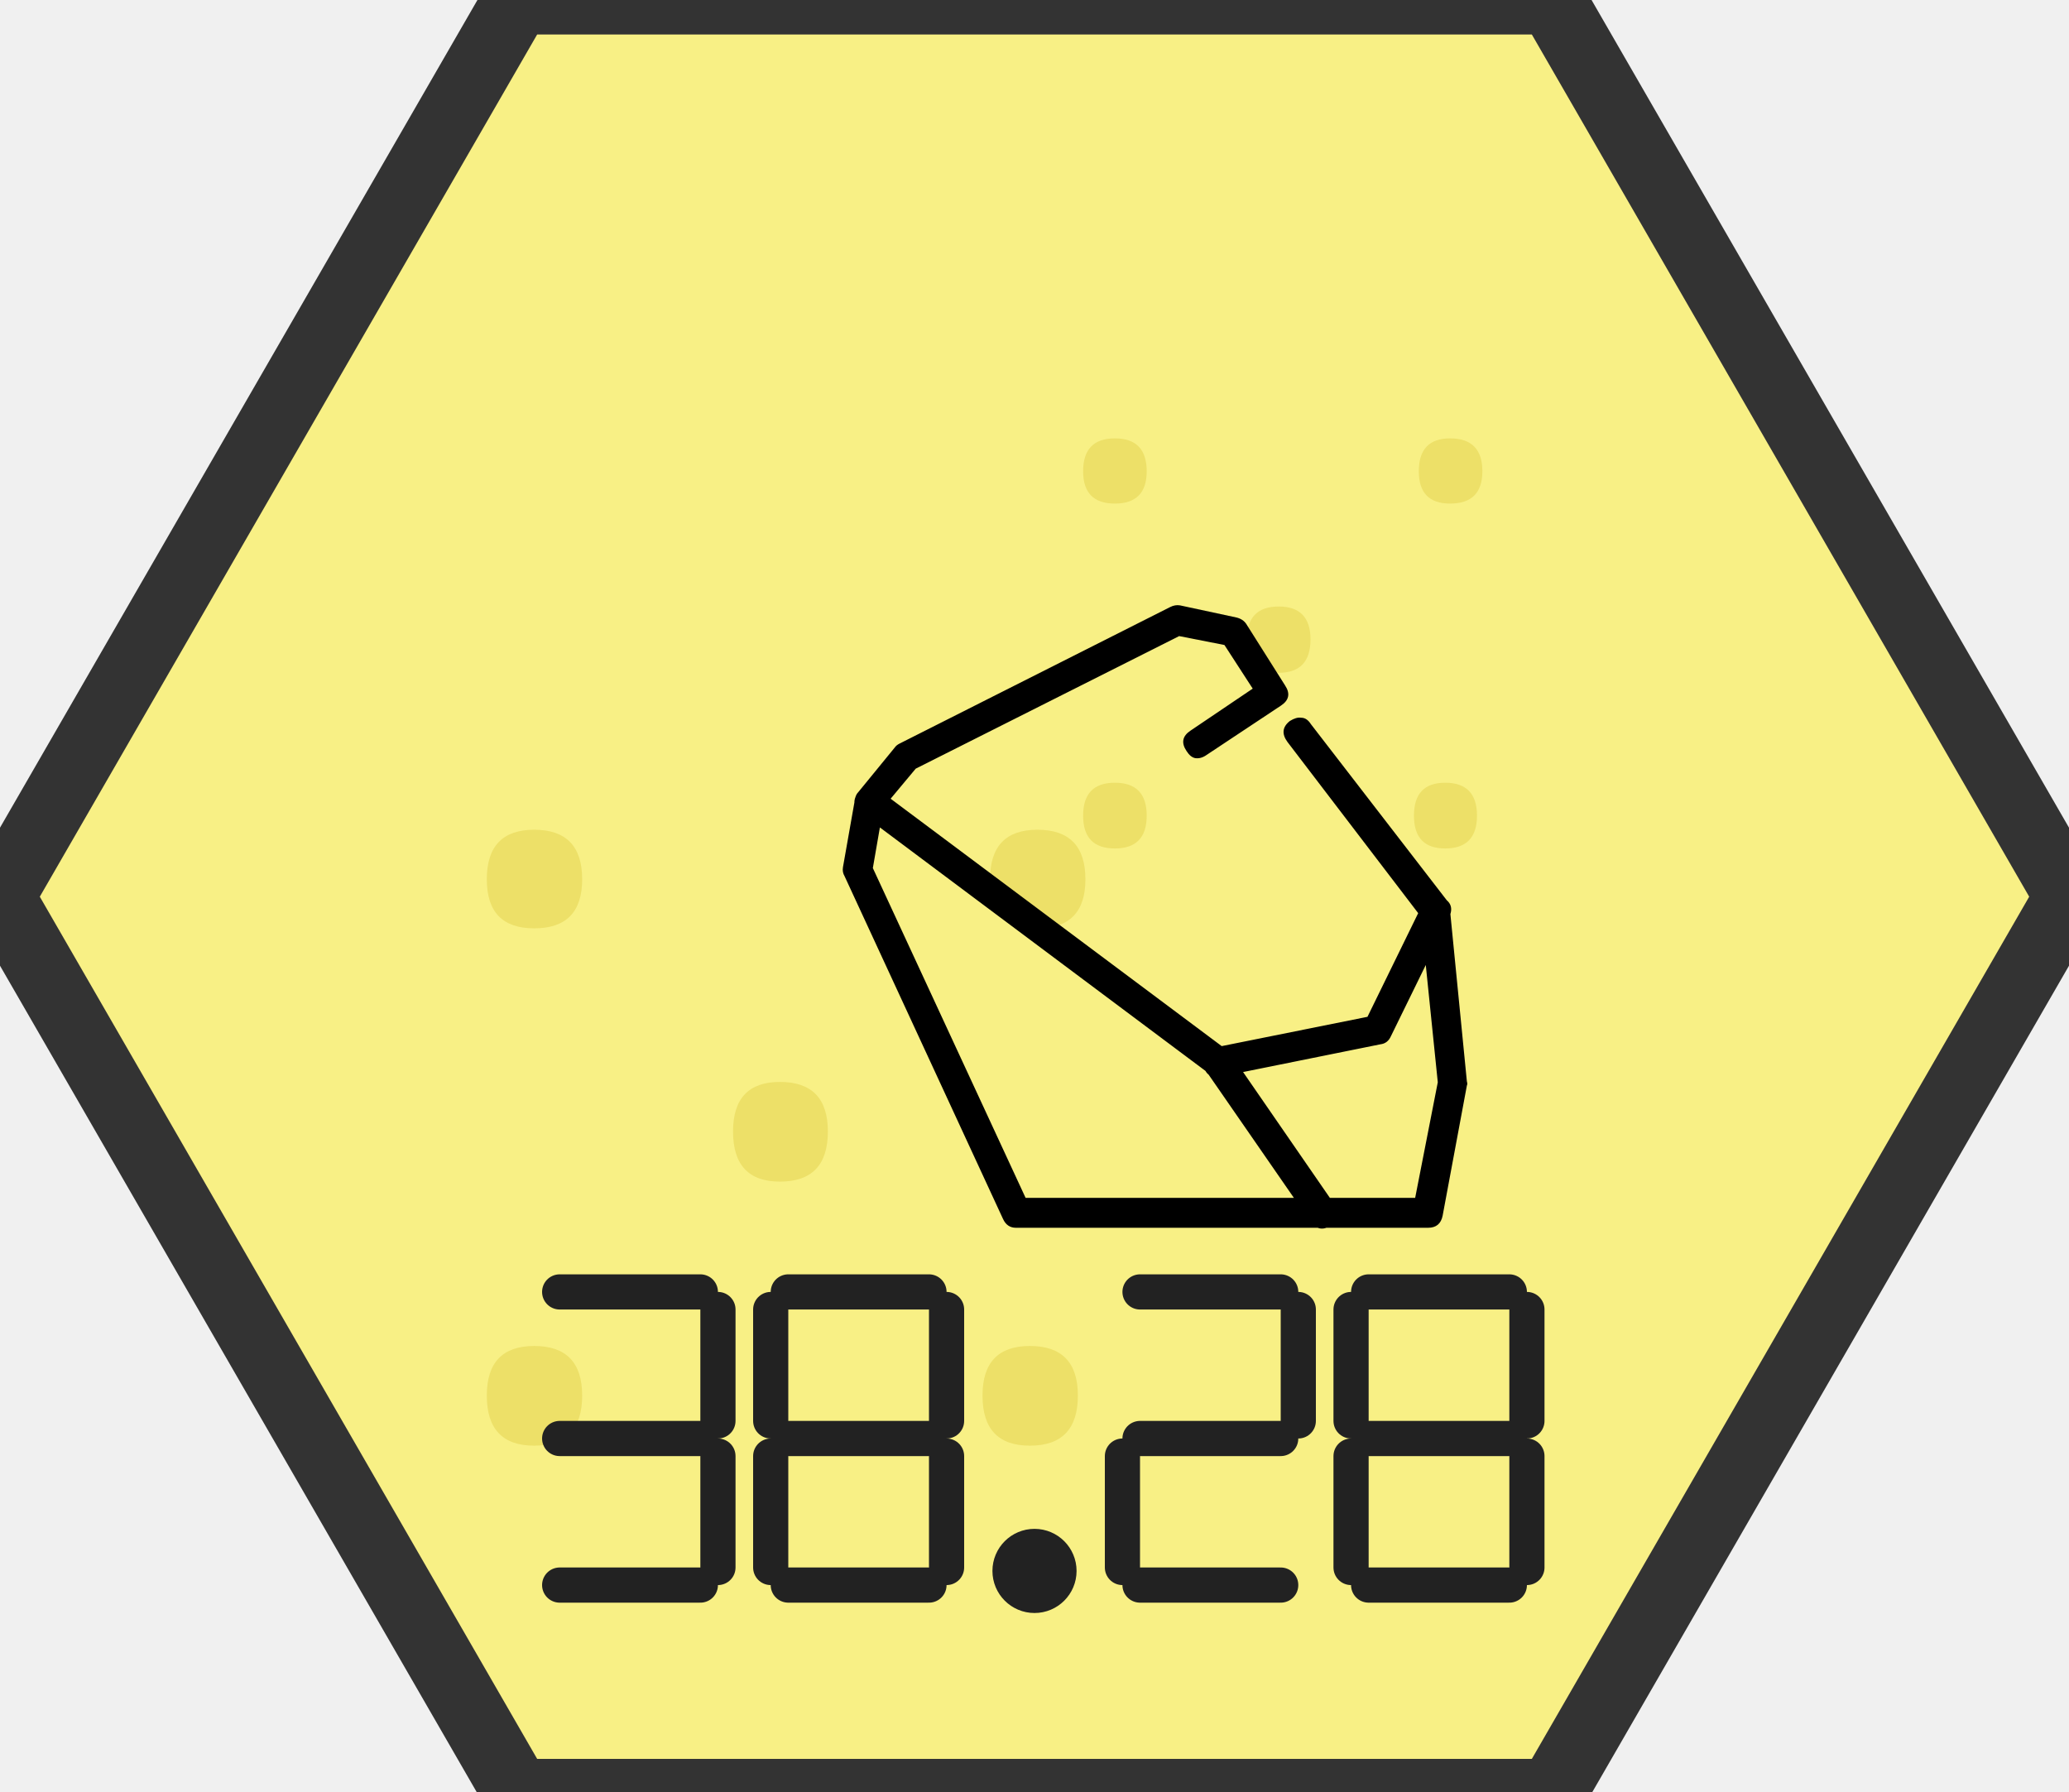
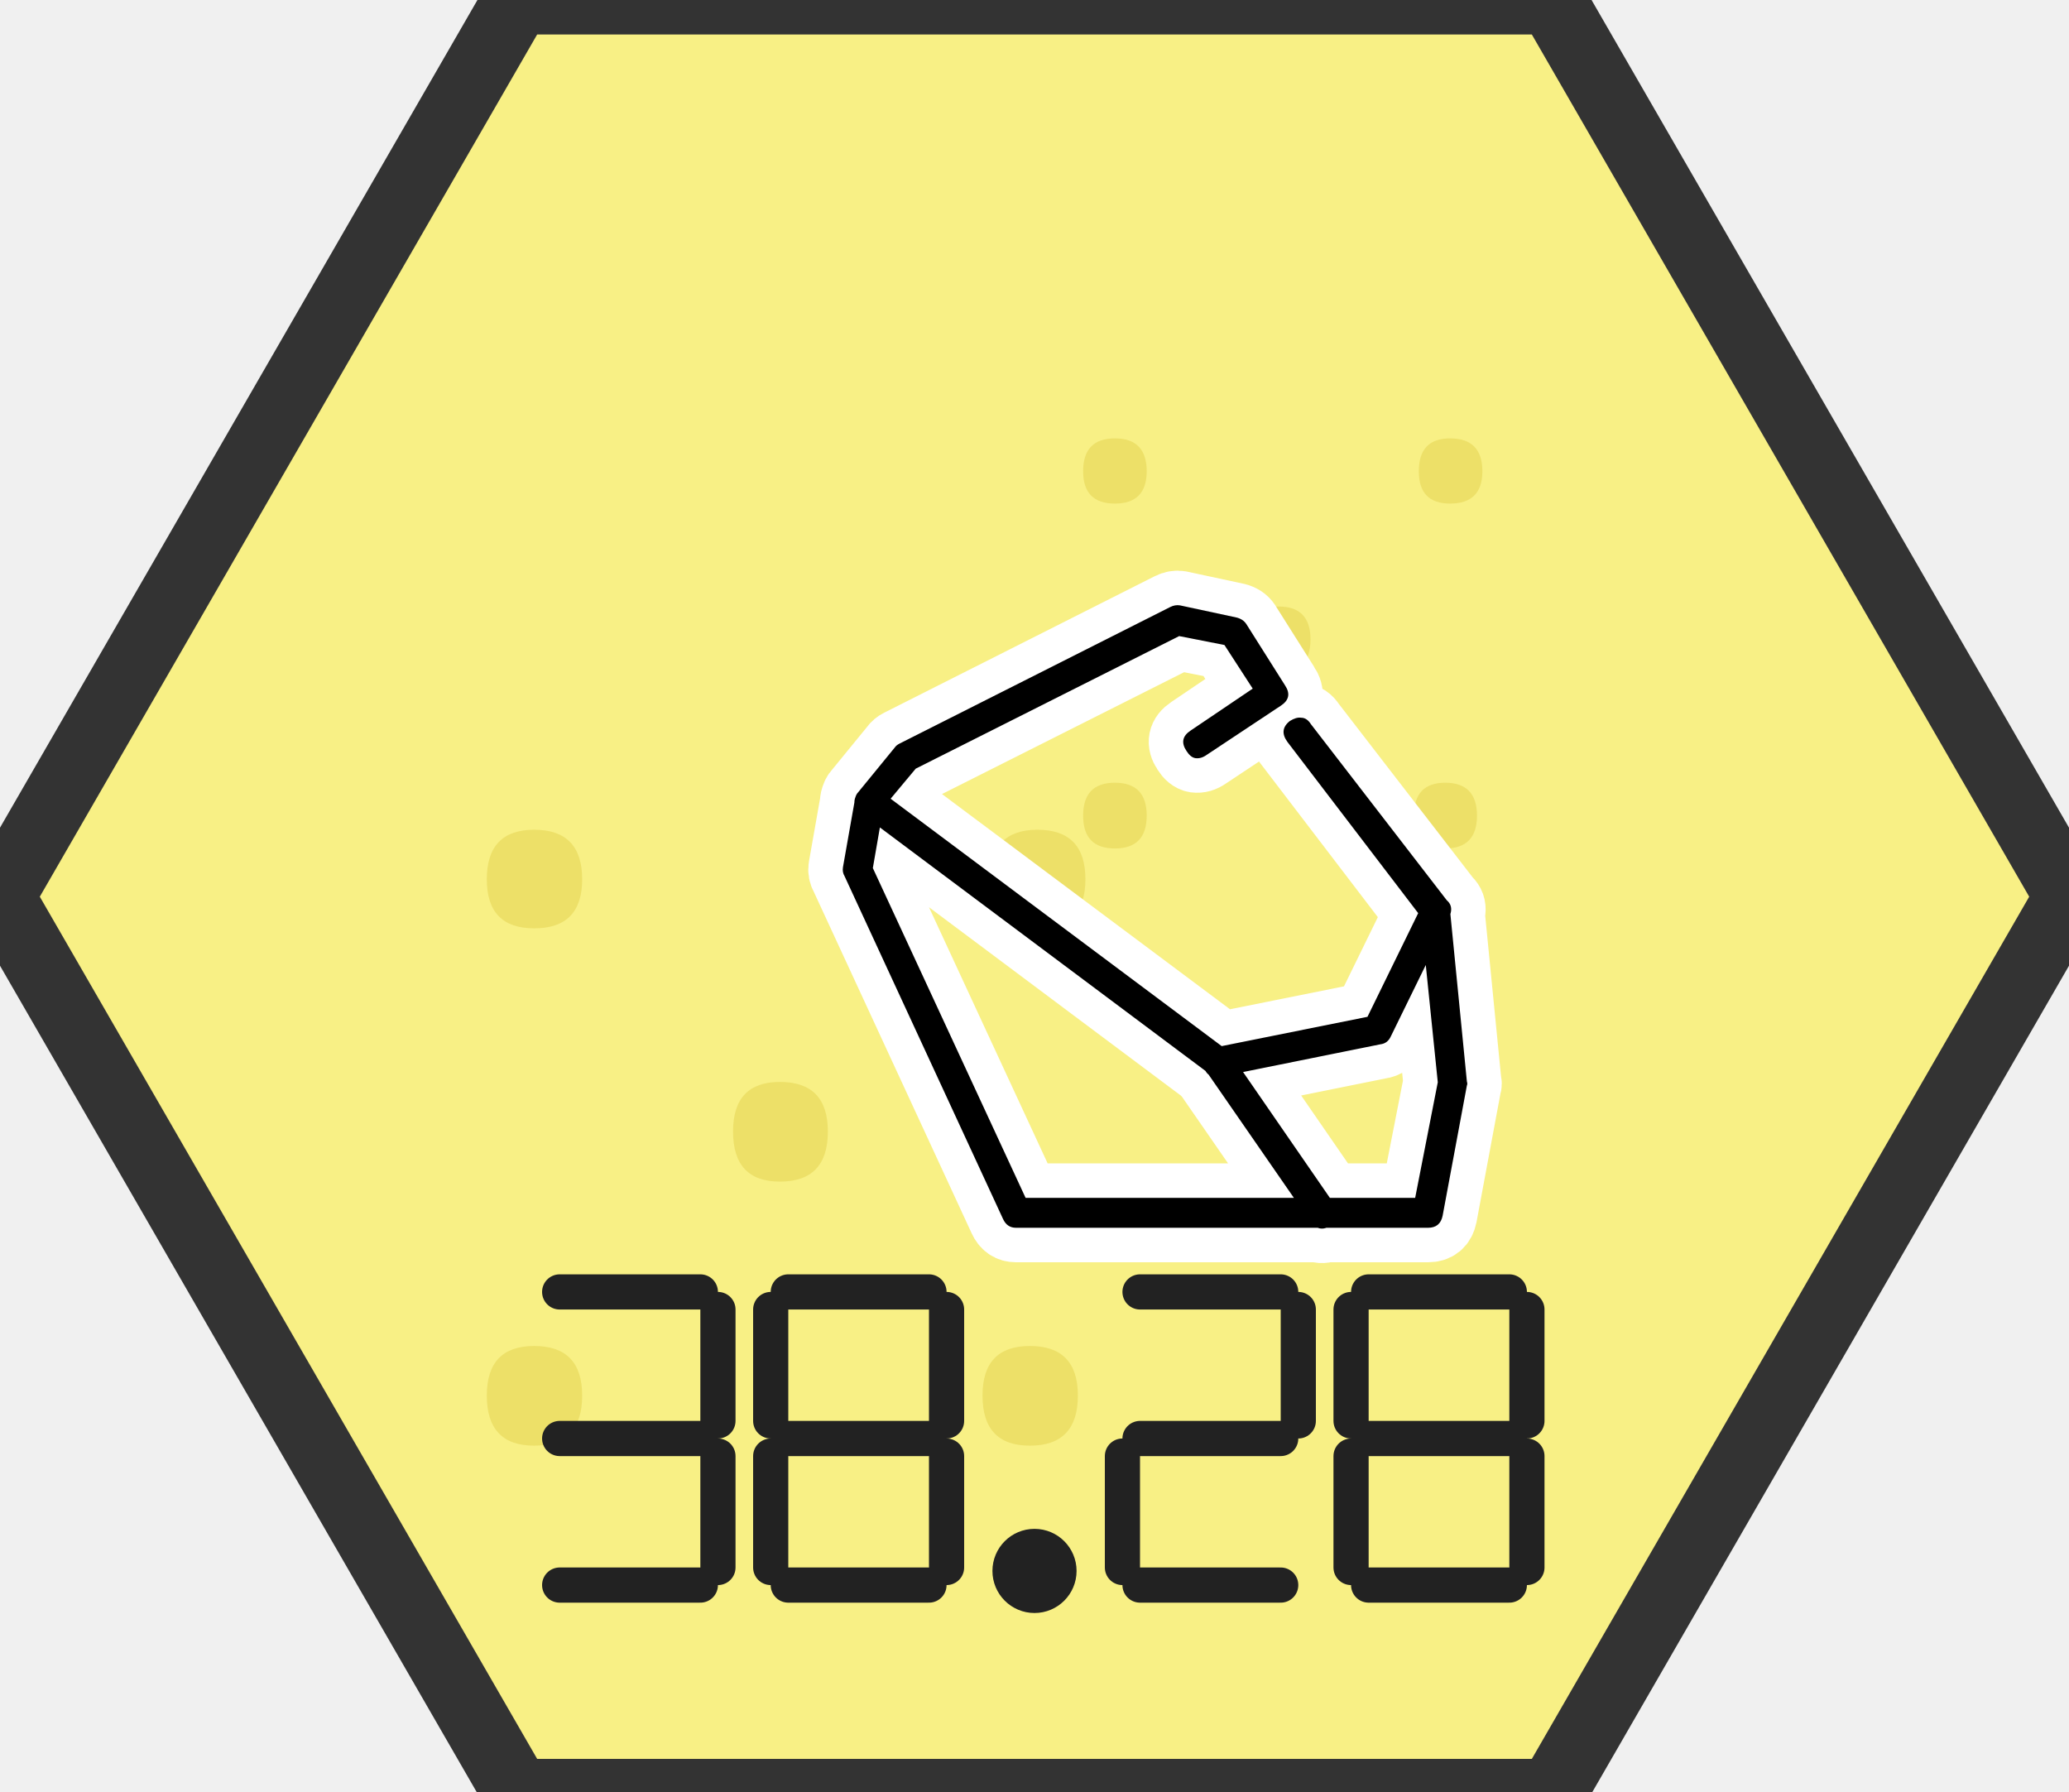
<svg xmlns="http://www.w3.org/2000/svg" xmlns:xlink="http://www.w3.org/1999/xlink" width="60.00" height="51.96" viewBox="0 0 60.00 51.96">
  <a xlink:href="/wiki/38-28/">
    <polygon points="15.0,0.0 45.0,0.0 60.0,26.0 45.0,52.0 15.0,52.0 0.0,26.0" fill="#f8f085" stroke="#333333" stroke-width="2" />
    <text x="22.8" y="33.2" text-anchor="middle" dominant-baseline="middle" font-size="24" font-family="system-ui, sans-serif" fill="#ede068">⁙︎</text>
    <text x="37.2" y="18.8" text-anchor="middle" dominant-baseline="middle" font-size="16.0" font-family="system-ui, sans-serif" fill="#ede068">⁙︎</text>
    <g transform="translate(18.0,35.6)">
-       <path d="M20.016 -14.602Q19.898 -14.789 19.734 -14.789Q19.594 -14.812 19.406 -14.695Q19.078 -14.438 19.336 -14.086L23.203 -9.023L23.695 -4.219L23.039 -0.867H11.742L7.312 -10.43L7.617 -12.188L8.555 -13.312L16.195 -17.156L17.508 -16.898L18.328 -15.633L16.523 -14.414Q16.172 -14.18 16.406 -13.828Q16.523 -13.641 16.664 -13.617Q16.828 -13.594 16.992 -13.711L19.148 -15.141Q19.5 -15.375 19.266 -15.727L18.141 -17.508Q18.047 -17.648 17.859 -17.695L16.219 -18.047Q16.078 -18.07 15.938 -18.0L8.086 -14.039Q7.992 -13.992 7.945 -13.922L6.891 -12.633Q6.82 -12.562 6.797 -12.445L6.445 -10.453Q6.422 -10.312 6.492 -10.195L11.086 -0.258Q11.203 0.0 11.461 0.0H23.414Q23.766 0.0 23.836 -0.352L24.539 -4.125Q24.562 -4.172 24.539 -4.242L24.047 -9.234Q24.047 -9.352 23.977 -9.469ZM19.992 -0.188Q20.25 0.164 20.602 -0.07Q20.953 -0.328 20.695 -0.68L17.672 -5.062Q17.625 -5.109 17.578 -5.156L7.477 -12.703Q7.148 -12.961 6.891 -12.633Q6.633 -12.281 6.961 -12.023L16.992 -4.523ZM24.023 -9.0Q24.211 -9.398 23.812 -9.586Q23.438 -9.773 23.25 -9.375L21.656 -6.117L17.227 -5.227Q16.805 -5.156 16.898 -4.734Q16.969 -4.312 17.391 -4.383L22.031 -5.32Q22.242 -5.344 22.336 -5.555Z" fill="#000000" />
+       <path d="M20.016 -14.602Q19.898 -14.789 19.734 -14.789Q19.594 -14.812 19.406 -14.695Q19.078 -14.438 19.336 -14.086L23.203 -9.023L23.695 -4.219L23.039 -0.867H11.742L7.312 -10.43L7.617 -12.188L8.555 -13.312L16.195 -17.156L17.508 -16.898L18.328 -15.633L16.523 -14.414Q16.172 -14.18 16.406 -13.828Q16.523 -13.641 16.664 -13.617Q16.828 -13.594 16.992 -13.711L19.148 -15.141Q19.5 -15.375 19.266 -15.727L18.141 -17.508Q18.047 -17.648 17.859 -17.695L16.219 -18.047Q16.078 -18.07 15.938 -18.0L8.086 -14.039Q7.992 -13.992 7.945 -13.922L6.891 -12.633Q6.82 -12.562 6.797 -12.445L6.445 -10.453Q6.422 -10.312 6.492 -10.195L11.086 -0.258Q11.203 0.0 11.461 0.0H23.414Q23.766 0.0 23.836 -0.352L24.539 -4.125Q24.562 -4.172 24.539 -4.242L24.047 -9.234Q24.047 -9.352 23.977 -9.469ZM19.992 -0.188Q20.25 0.164 20.602 -0.07Q20.953 -0.328 20.695 -0.68L17.672 -5.062Q17.625 -5.109 17.578 -5.156L7.477 -12.703Q7.148 -12.961 6.891 -12.633Q6.633 -12.281 6.961 -12.023L16.992 -4.523ZM24.023 -9.0Q24.211 -9.398 23.812 -9.586Q23.438 -9.773 23.25 -9.375L21.656 -6.117L17.227 -5.227Q16.805 -5.156 16.898 -4.734Q16.969 -4.312 17.391 -4.383L22.031 -5.32Q22.242 -5.344 22.336 -5.555Z" fill="#000000" stroke="#ffffff" stroke-width="2" paint-order="stroke fill" stroke-linejoin="round" stroke-linecap="round" />
    </g>
    <g fill="none" stroke="#222222" stroke-width="1.02" stroke-linecap="round" stroke-linejoin="round">
      <path d="M 16.23 37.46 L 20.31 37.46" />
      <path d="M 20.82 37.97 L 20.82 41.20" />
      <path d="M 16.23 41.71 L 20.31 41.71" />
      <path d="M 20.82 42.22 L 20.82 45.45" />
      <path d="M 16.23 45.96 L 20.31 45.96" />
      <path d="M 22.86 37.46 L 26.94 37.46" />
      <path d="M 27.45 37.97 L 27.45 41.20" />
      <path d="M 27.45 42.22 L 27.45 45.45" />
      <path d="M 22.86 45.96 L 26.94 45.96" />
      <path d="M 22.35 42.22 L 22.35 45.45" />
      <path d="M 22.35 37.97 L 22.35 41.20" />
      <path d="M 22.86 41.71 L 26.94 41.71" />
      <circle cx="30.00" cy="45.55" r="0.71" fill="#222222" />
      <path d="M 33.06 37.46 L 37.14 37.46" />
      <path d="M 37.65 37.97 L 37.65 41.20" />
      <path d="M 33.06 41.71 L 37.14 41.71" />
      <path d="M 32.55 42.22 L 32.55 45.45" />
      <path d="M 33.06 45.96 L 37.14 45.96" />
      <path d="M 39.69 37.46 L 43.77 37.46" />
      <path d="M 44.28 37.97 L 44.28 41.20" />
      <path d="M 44.28 42.22 L 44.28 45.45" />
      <path d="M 39.69 45.96 L 43.77 45.96" />
      <path d="M 39.18 42.22 L 39.18 45.45" />
      <path d="M 39.18 37.97 L 39.18 41.20" />
      <path d="M 39.69 41.71 L 43.77 41.71" />
    </g>
  </a>
</svg>
